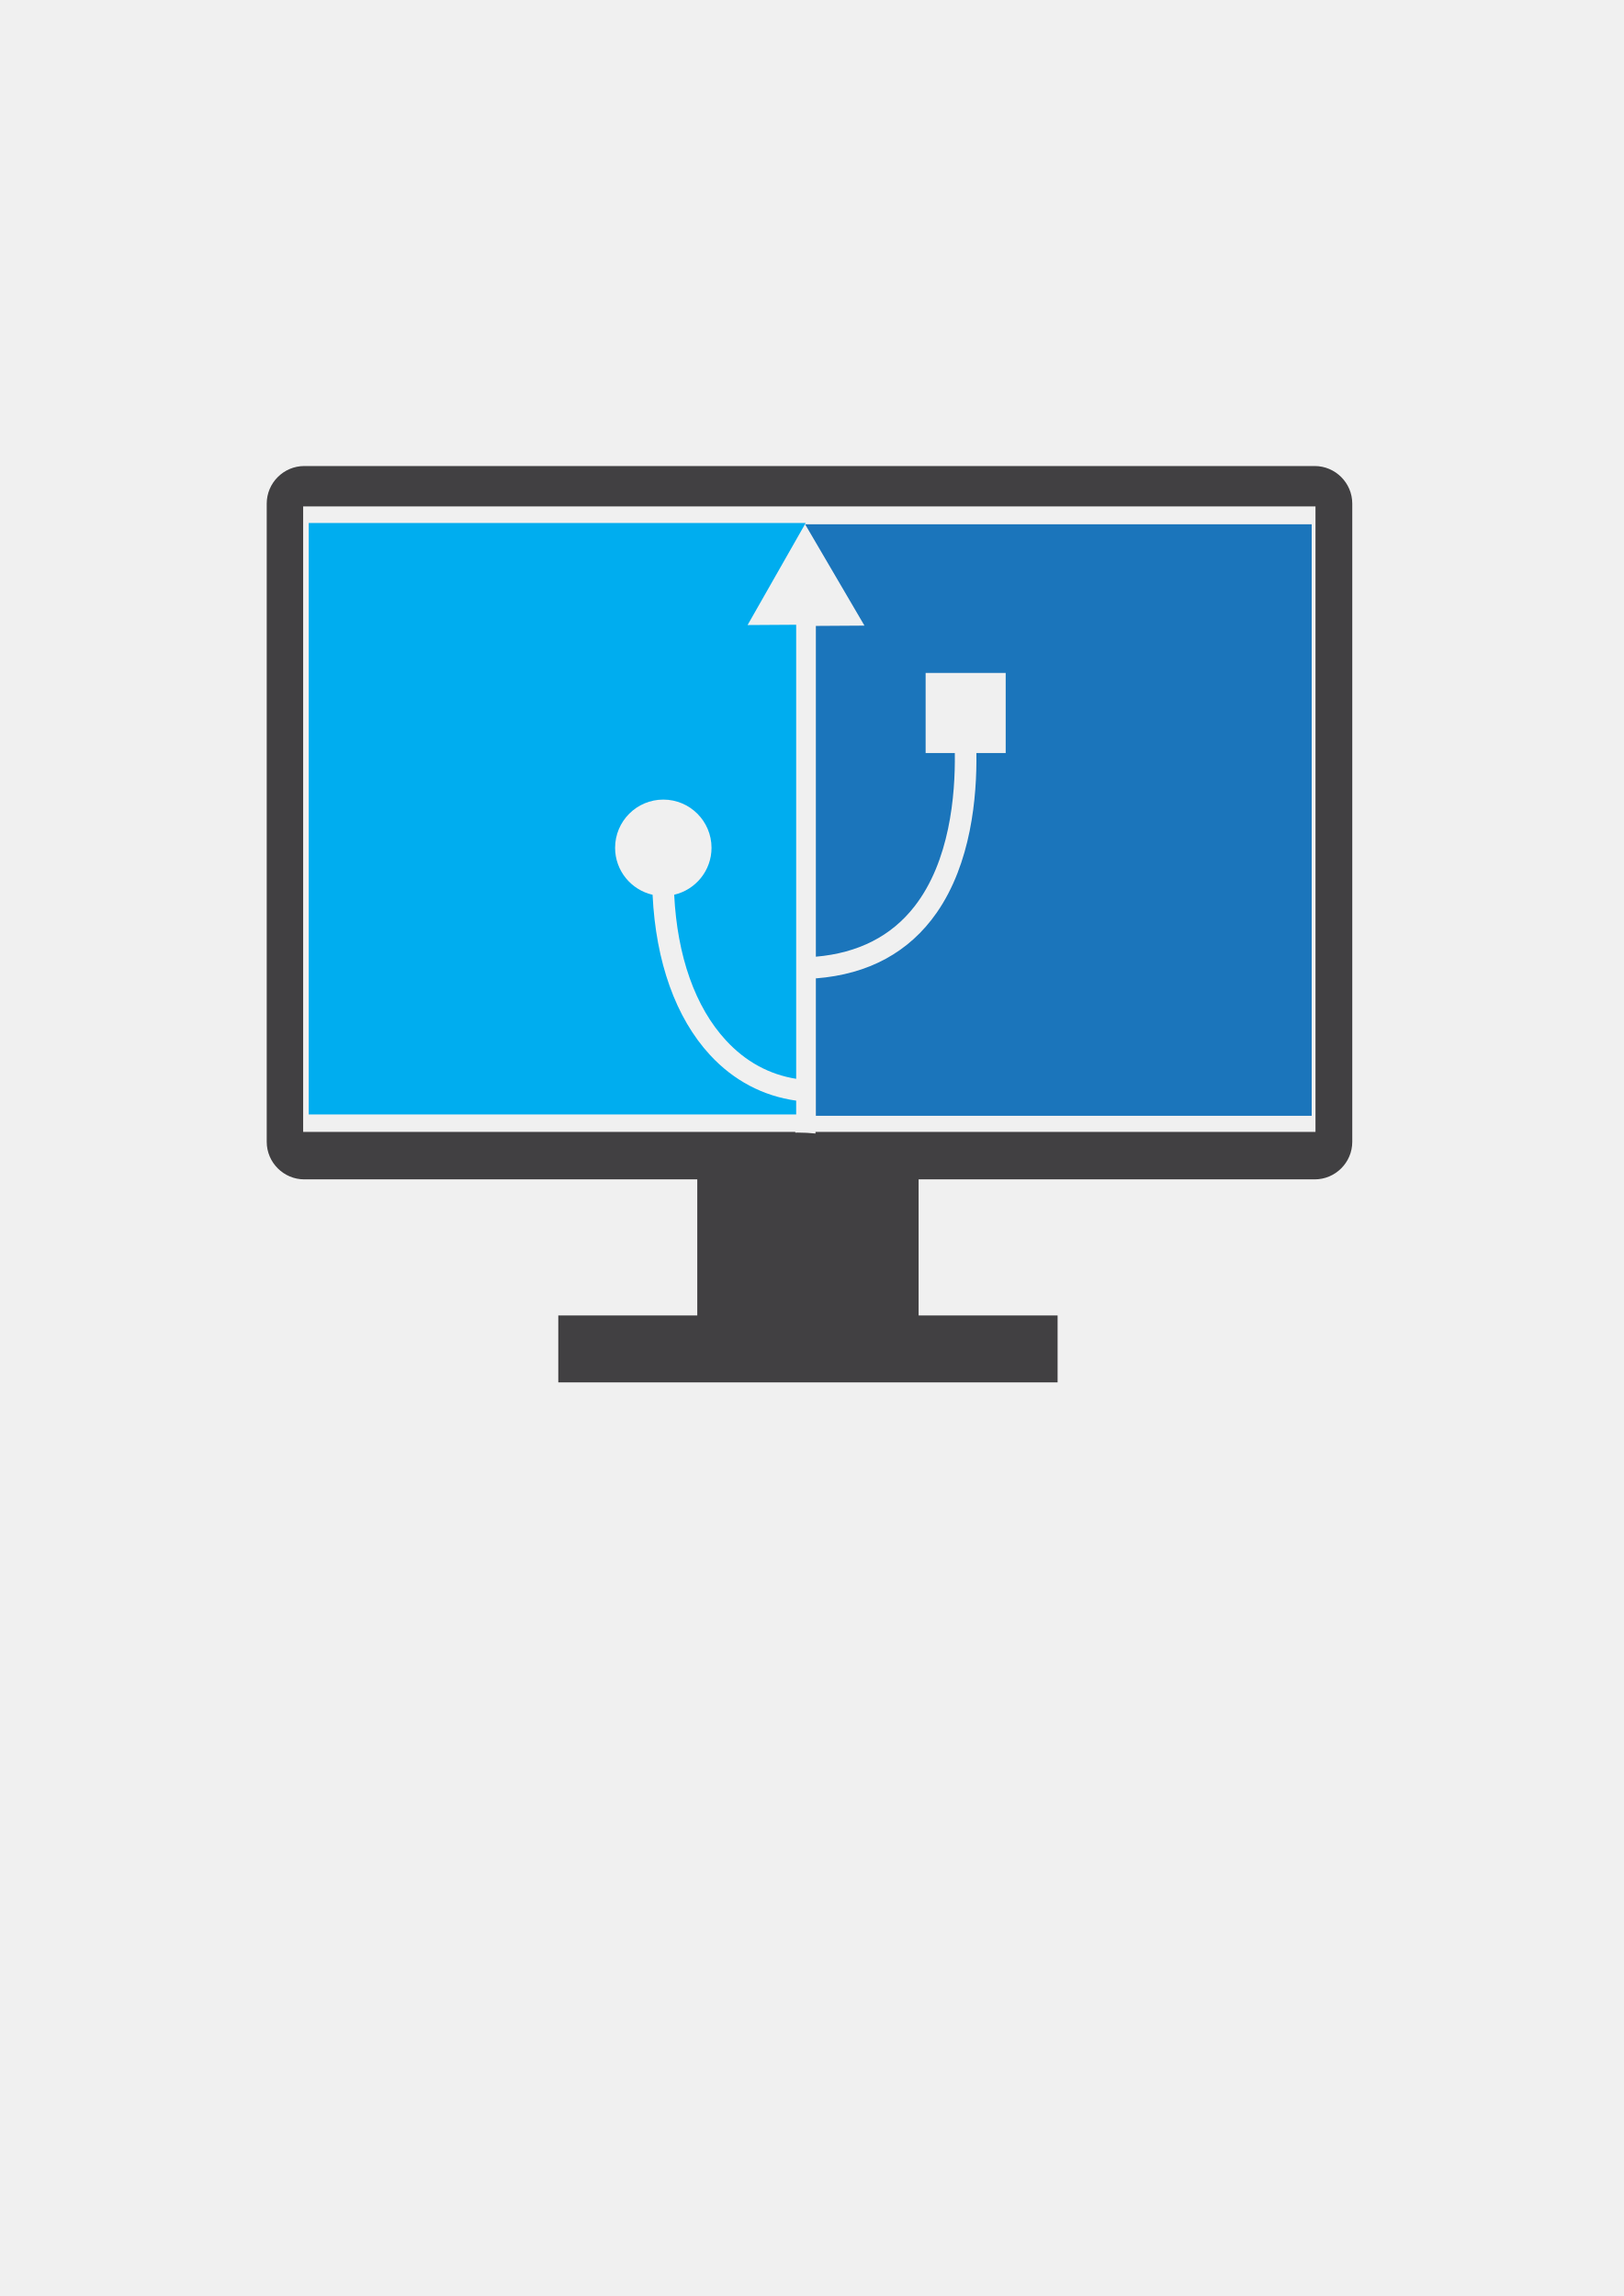
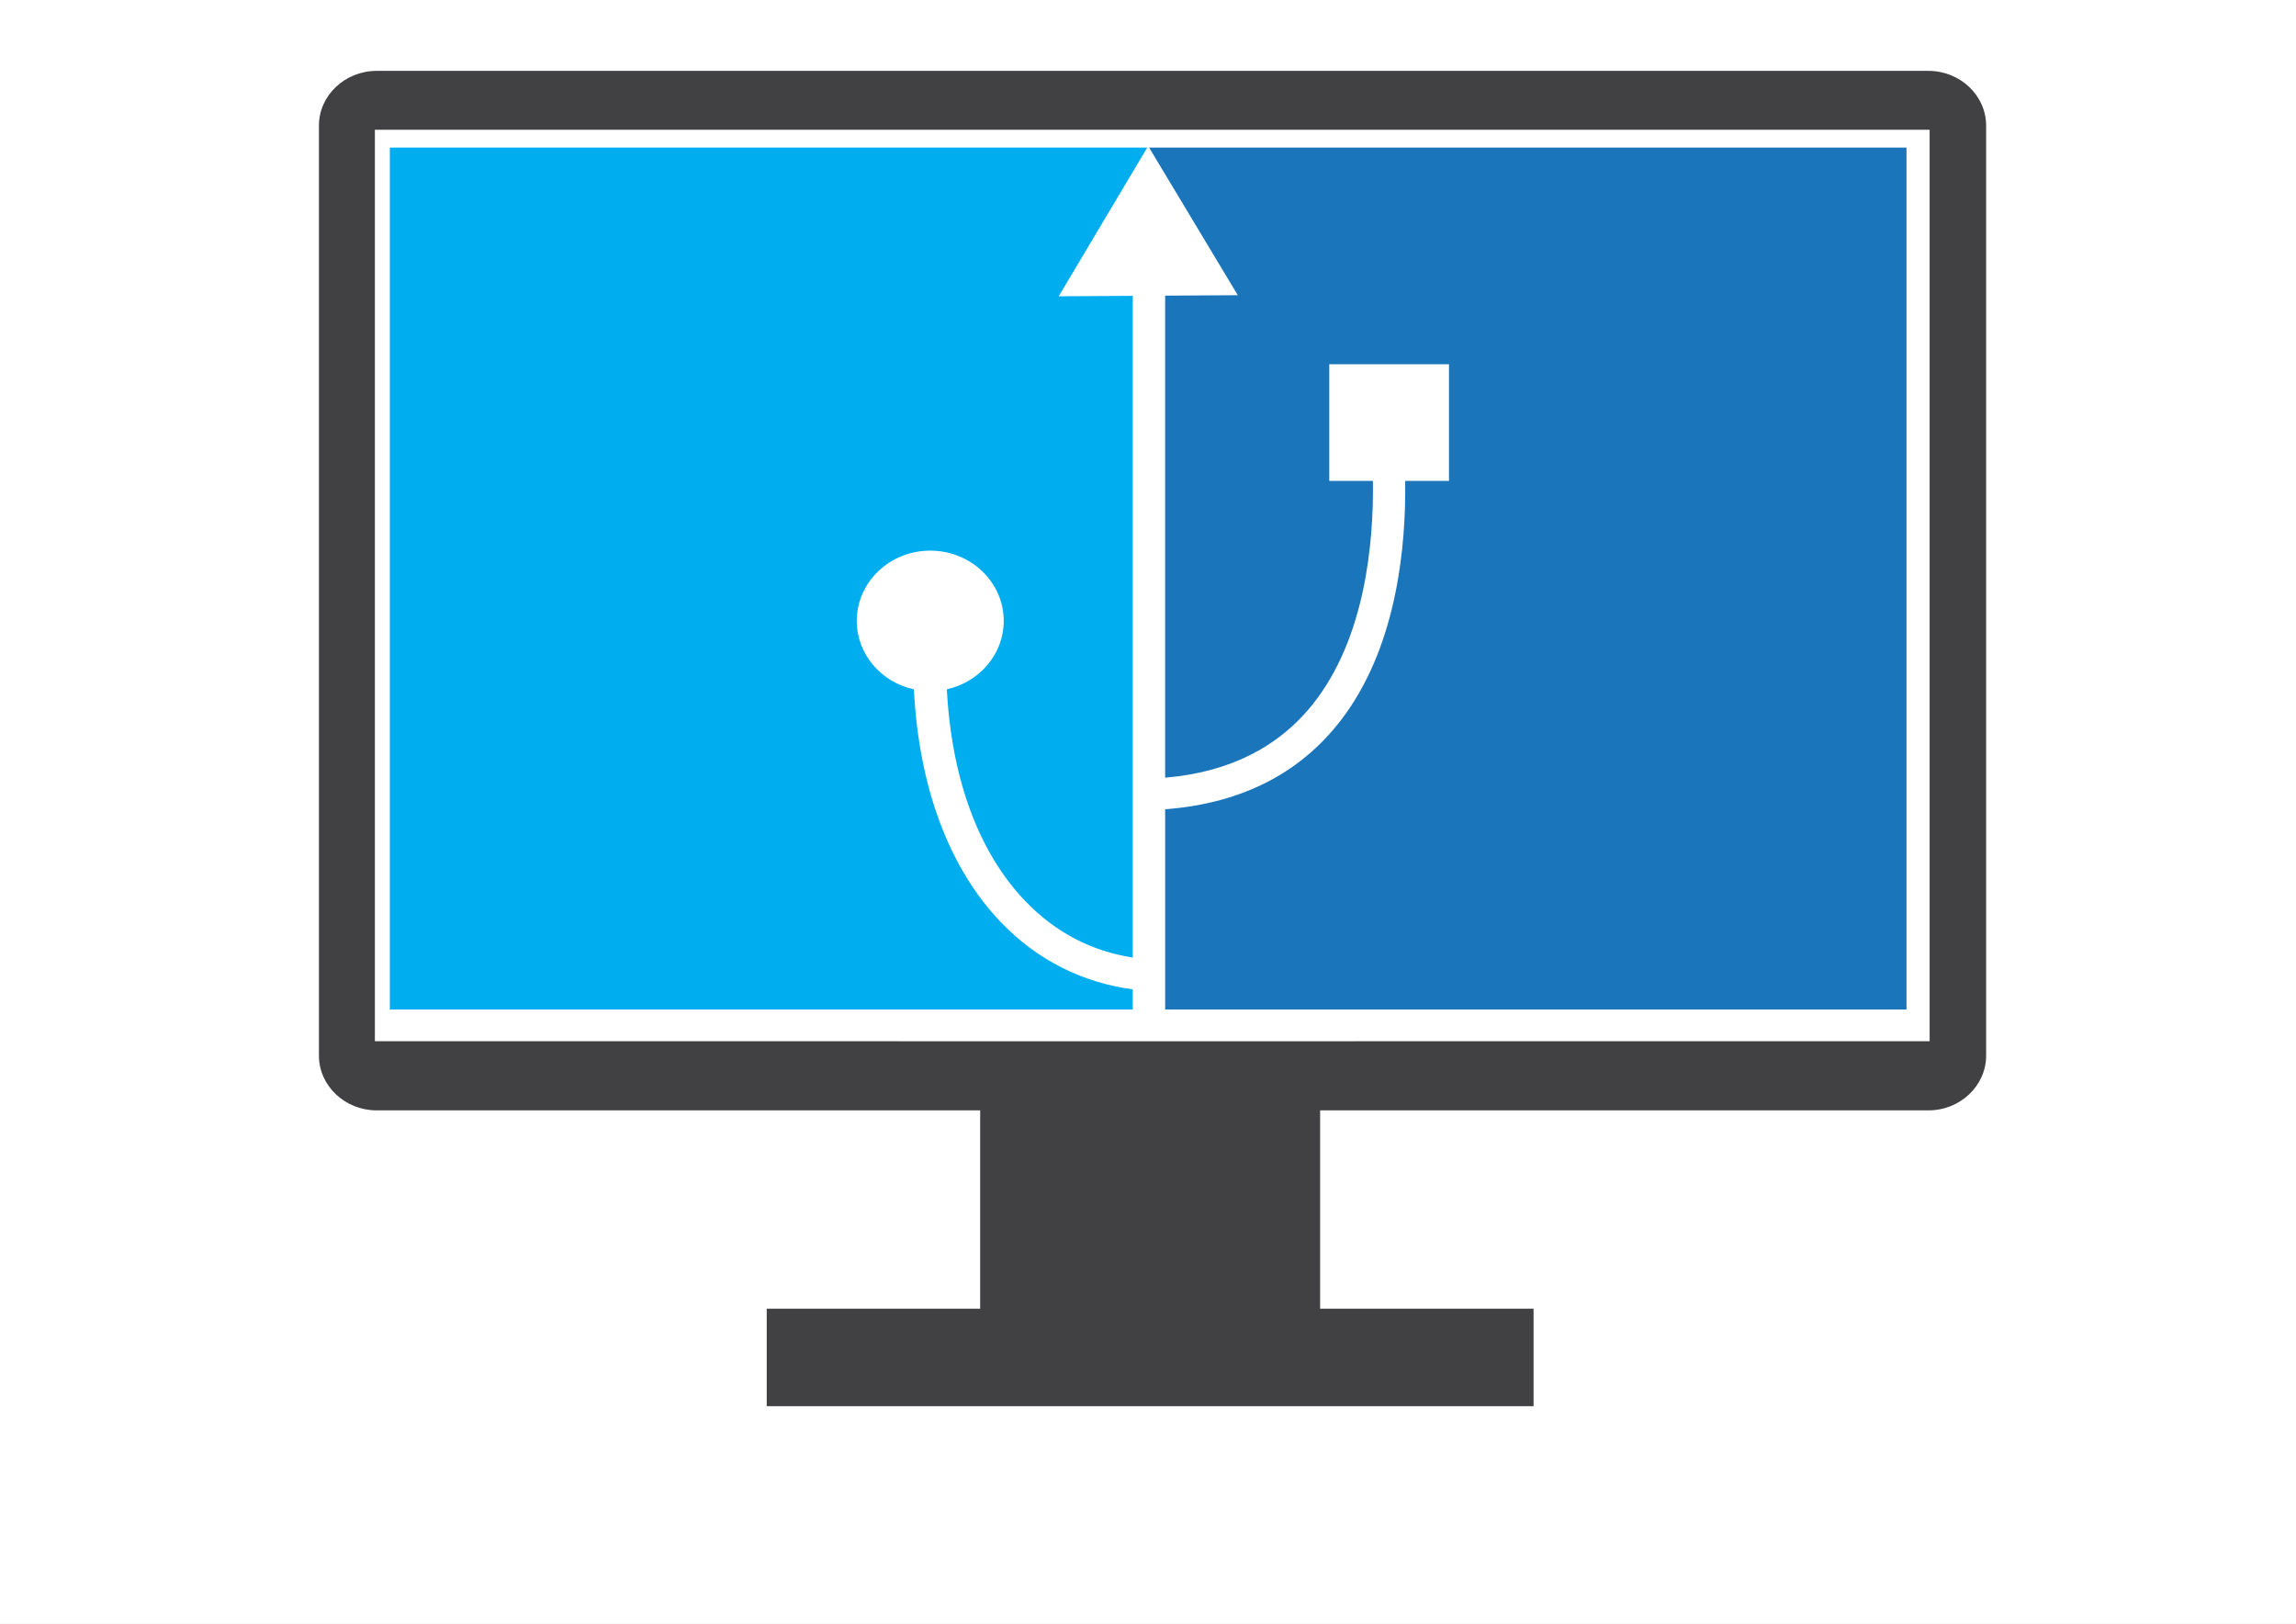
- <svg xmlns="http://www.w3.org/2000/svg" width="210mm" height="297mm" viewBox="0 0 744.094 1052.362" id="svg3346" version="1.1">
+ <svg xmlns="http://www.w3.org/2000/svg" width="297mm" height="210mm" viewBox="0 0 1052.362 744.094" id="svg3346" version="1.1">
  <defs id="defs3348" />
-   <g id="layer1">
-     <path style="fill:#414042" d="m 602.493,213.605 -463.053,0 c -9.464,0 -17.209,7.745 -17.209,17.209 l 0,292.538 c 0,9.461 7.745,17.209 17.209,17.209 l 180.099,0 0,62.378 -63.692,0 0,30.666 228.816,0 0,-30.666 -63.689,0 0,-62.378 181.521,0 c 9.467,0 17.209,-7.745 17.209,-17.209 l 0,-292.538 c -0.003,-9.464 -7.745,-17.209 -17.212,-17.209 z m 0.353,305.203 -229.124,0 0,0.734 c -2.696,-0.283 -5.424,-0.426 -8.184,-0.426 -0.364,0 -0.722,0.022 -1.086,0.028 l 0,-0.333 -225.526,0 0,-286.689 463.921,0 0,286.686 z" id="path3" />
-     <path style="clip-rule:evenodd;fill:#00adef;fill-opacity:1;fill-rule:evenodd" d="m 325.405,483.578 c -15.773,-17.078 -24.88,-42.763 -26.349,-73.463 -9.83,-2.238 -17.177,-11.027 -17.177,-21.528 0,-12.194 9.899,-22.1 22.091,-22.1 12.197,0 22.1,9.902 22.1,22.1 0,10.477 -7.317,19.245 -17.108,21.51 1.409,28.144 9.597,51.471 23.725,66.76 8.972,9.723 19.771,15.627 32.178,17.614 l 0,-208.122 -22.27,0.138 26.624,-46.773 -227.738,0 0,271.1 223.381,0 0,-6.338 c -15.175,-2.104 -28.701,-9.244 -39.456,-20.897 z" id="path3-8" />
-     <path style="clip-rule:evenodd;fill:#1b75bb;fill-opacity:1;fill-rule:evenodd" d="m 373.883,286.883 0,151.615 c 19.391,-1.67 34.605,-9.423 45.214,-23.066 16.088,-20.672 18.736,-50.711 18.467,-70.285 l -13.379,0 0,-36.697 36.697,0 0,36.697 -13.43,0 c 0.281,20.271 -2.451,50.576 -18.185,73.182 -12.601,18.105 -31.224,28.225 -55.34,30.105 l -0.042,-0.61 0,63.591 227.23,0 0,-271.103 -232.149,0 27.187,46.435 -22.267,0.138 z" id="path3-6" />
-     <flowRoot xml:space="preserve" id="flowRoot4172" style="font-style:normal;font-weight:normal;font-size:40px;line-height:125%;font-family:sans-serif;letter-spacing:0px;word-spacing:0px;fill:#000000;fill-opacity:1;stroke:none;stroke-width:1px;stroke-linecap:butt;stroke-linejoin:miter;stroke-opacity:1" transform="matrix(0.7,0,0,0.7,174.5553,14.73264)">
+   <g id="layer1" transform="translate(0,-308.2677)" />
+   <g id="layer2">
+     <rect style="fill:#ffffff;fill-opacity:1" id="rect3347" width="1052.362" height="744.094" x="0" y="5.7671014e-006" />
+     <path transform="translate(0,-308.2677)" style="clip-rule:evenodd;fill:#1b75bb;fill-opacity:1;fill-rule:evenodd" d="m 534.04,443.754 0,220.897 c 28.998,-2.433 51.748,-13.729 67.612,-33.607 24.057,-30.119 28.018,-73.884 27.615,-102.402 l -20.007,0 0,-53.466 54.876,0 0,53.466 -20.083,0 c 0.421,29.534 -3.665,73.688 -27.194,106.623 -18.844,26.378 -46.691,41.123 -82.755,43.861 l -0.063,-0.889 0,92.649 339.795,0 0,-394.986 -347.152,0 40.655,67.653 -33.298,0.201 z" id="path3-6" />
+     <path transform="translate(0,-308.2677)" style="clip-rule:evenodd;fill:#00adef;fill-opacity:1;fill-rule:evenodd" d="m 459.048,731.205 c -24.044,-24.882 -37.925,-62.304 -40.165,-107.033 -14.985,-3.261 -26.184,-16.067 -26.184,-31.366 0,-17.767 15.09,-32.199 33.674,-32.199 18.593,0 33.687,14.427 33.687,32.199 0,15.264 -11.153,28.039 -26.079,31.34 2.149,41.006 14.629,74.992 36.164,97.267 13.676,14.166 30.138,22.768 49.051,25.663 l 0,-303.229 -33.947,0.201 40.585,-68.147 -347.152,0 0,394.985 340.51,0 0,-9.234 c -23.132,-3.065 -43.75,-13.468 -60.145,-30.446 z" id="path3-8" />
+     <flowRoot xml:space="preserve" id="flowRoot4172" style="font-style:normal;font-weight:normal;font-size:40px;line-height:125%;font-family:sans-serif;letter-spacing:0px;word-spacing:0px;fill:#000000;fill-opacity:1;stroke:none;stroke-width:1px;stroke-linecap:butt;stroke-linejoin:miter;stroke-opacity:1" transform="matrix(0.7,0,0,0.7,367.0883,30.33808)">
      <flowRegion id="flowRegion4174">
        <rect id="rect4176" width="687.914" height="153.543" x="30.305" y="857.403" />
      </flowRegion>
-       <flowPara id="flowPara4178" style="font-style:normal;font-variant:normal;font-weight:normal;font-stretch:normal;font-size:125px;line-height:125%;font-family:sans-serif;-inkscape-font-specification:'sans-serif, Normal';text-align:start;writing-mode:lr-tb;text-anchor:start;fill:#00adef;fill-opacity:1">MJZSoft</flowPara>
+       <flowPara id="flowPara4178" style="font-style:normal;font-variant:normal;font-weight:normal;font-stretch:normal;font-size:100px;line-height:125%;font-family:sans-serif;-inkscape-font-specification:'sans-serif, Normal';text-align:start;writing-mode:lr-tb;text-anchor:start;fill:#00adef;fill-opacity:1">MJZSoft</flowPara>
    </flowRoot>
+     <path transform="translate(0,-308.2677)" style="fill:#414042;fill-opacity:1" d="m 883.897,340.747 -711.281,0 c -14.537,0 -26.434,11.284 -26.434,25.073 l 0,426.221 c 0,13.785 11.897,25.073 26.434,25.073 l 276.644,0 0,90.884 -97.835,0 0,44.679 351.477,0 0,-44.679 -97.83,0 0,-90.884 278.829,0 c 14.542,0 26.434,-11.284 26.434,-25.073 l 0,-426.221 c -0.005,-13.789 -11.897,-25.073 -26.438,-25.073 z m 0.542,444.672 c -237.538,0.062 -475.076,0.004 -712.615,0.004 l 0,-417.699 712.615,0 z" id="path3" />
  </g>
</svg>
